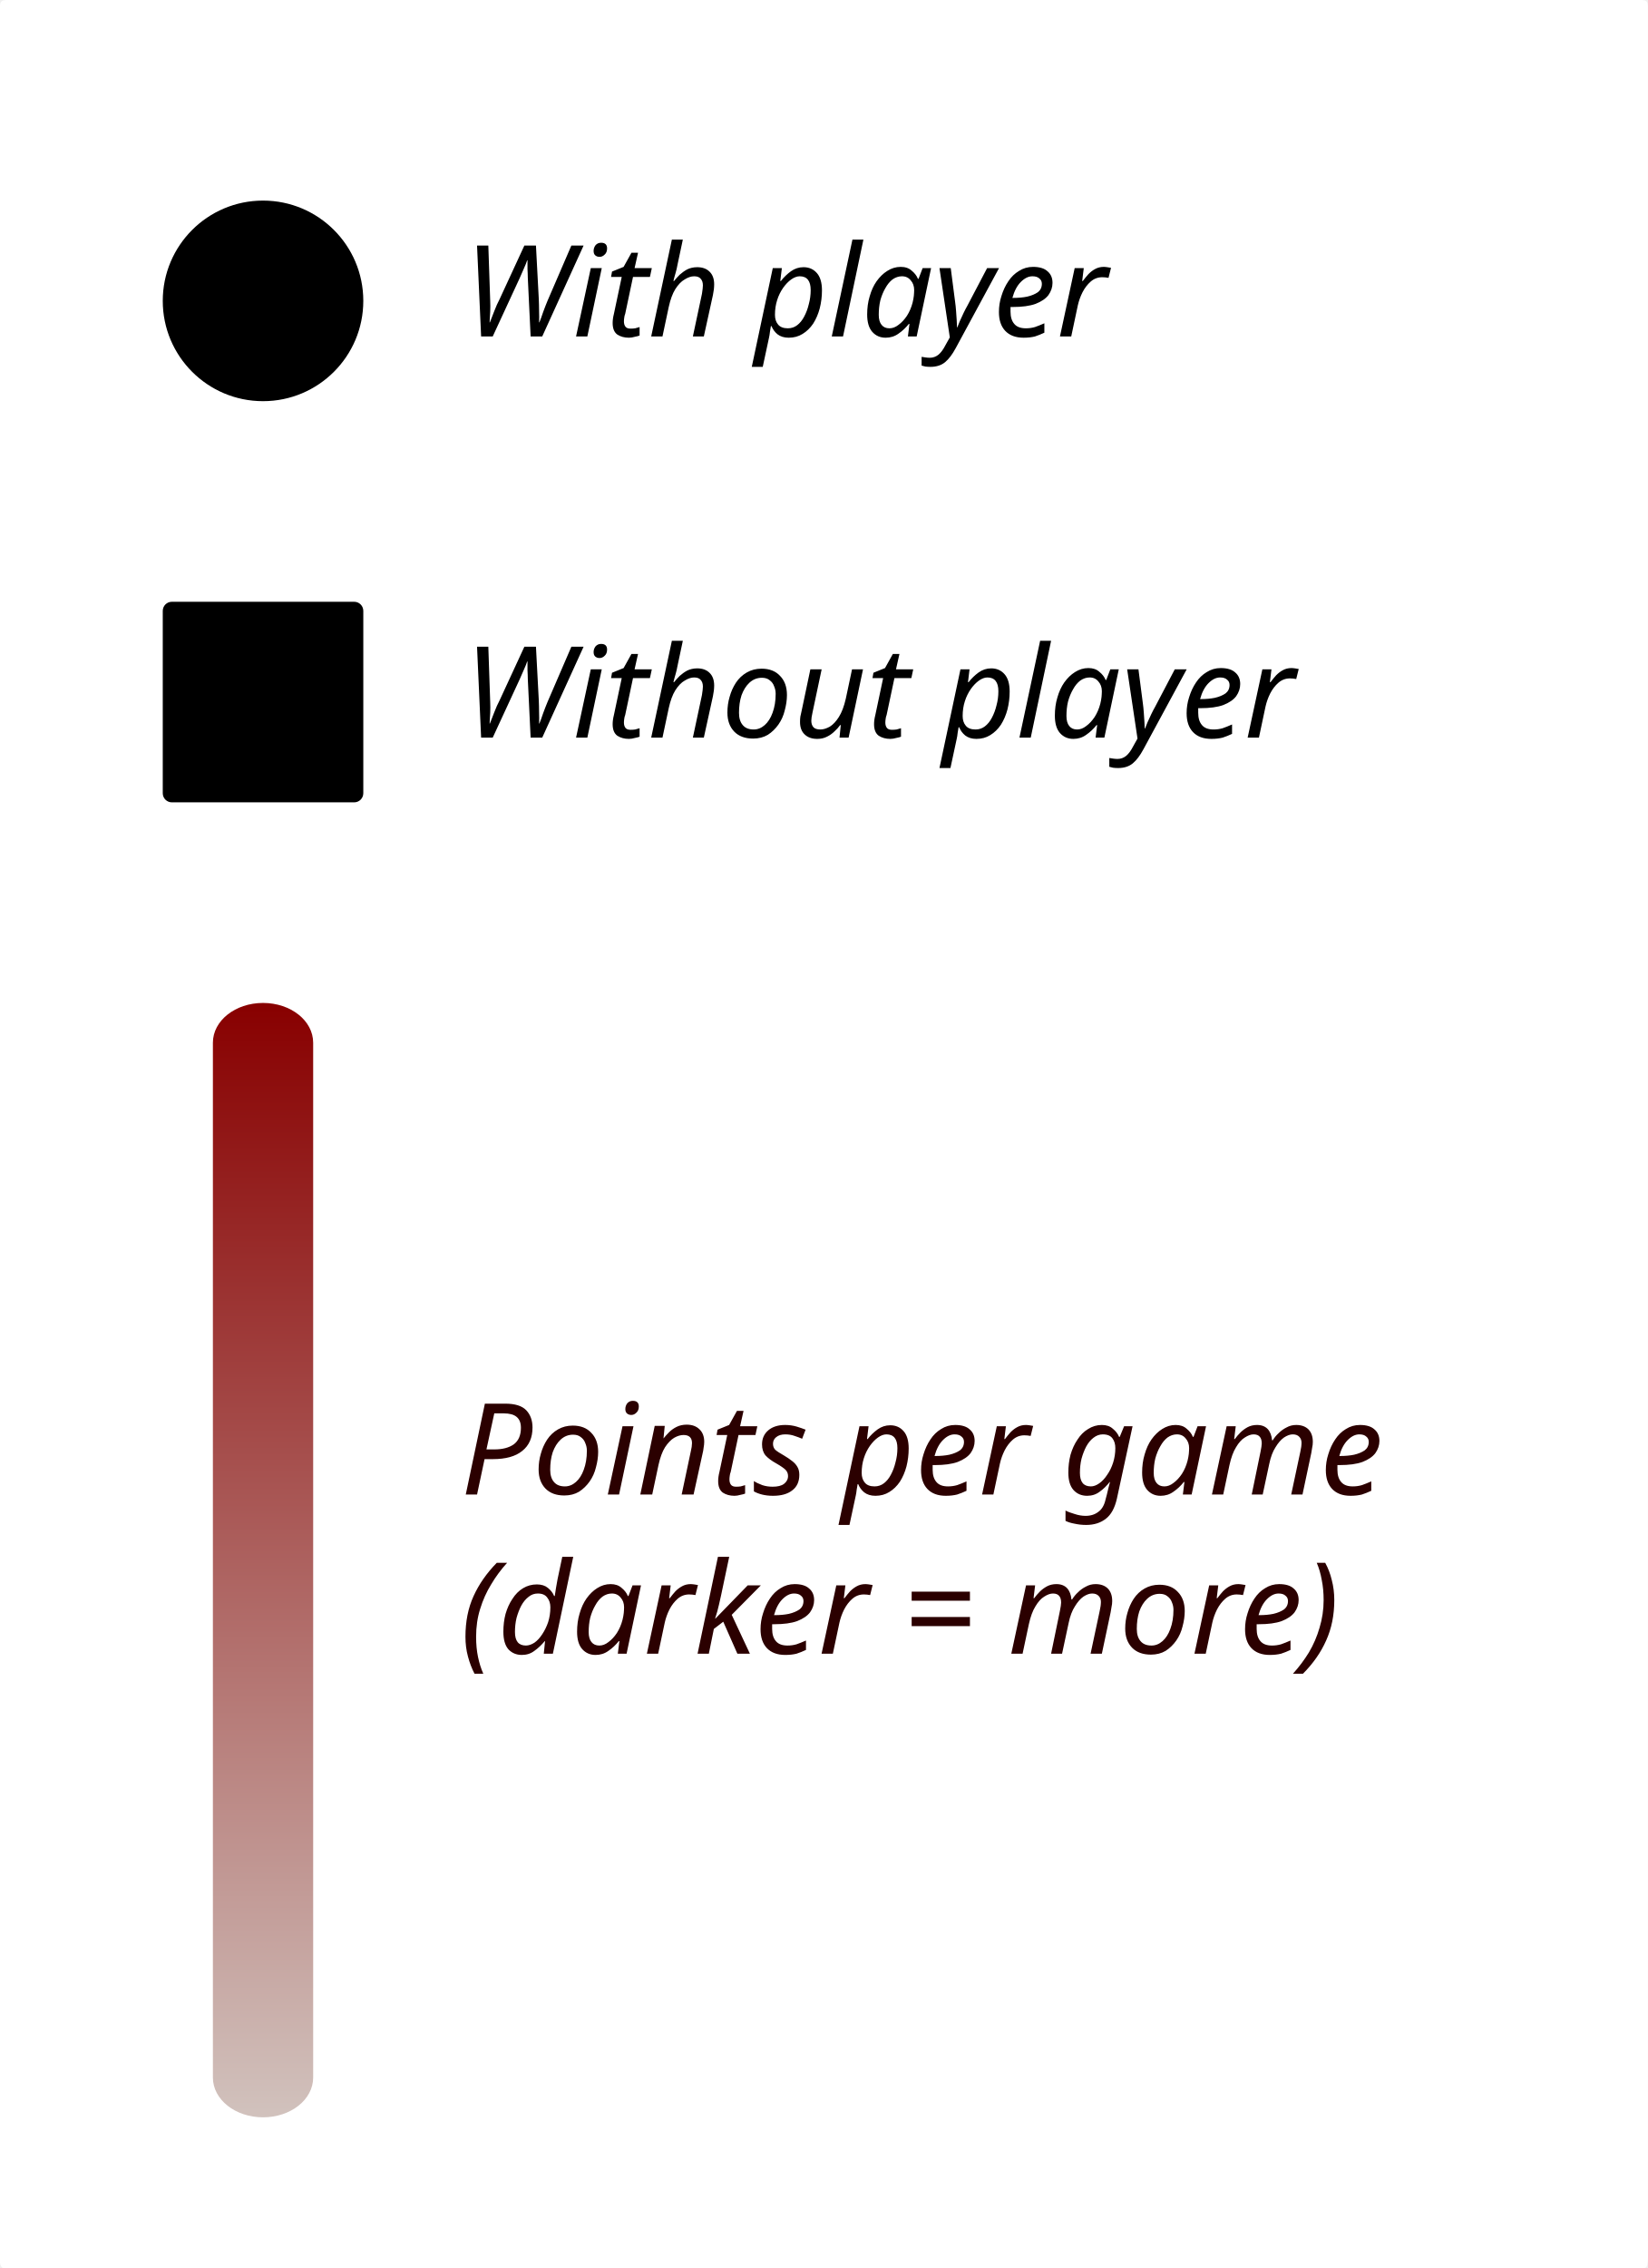
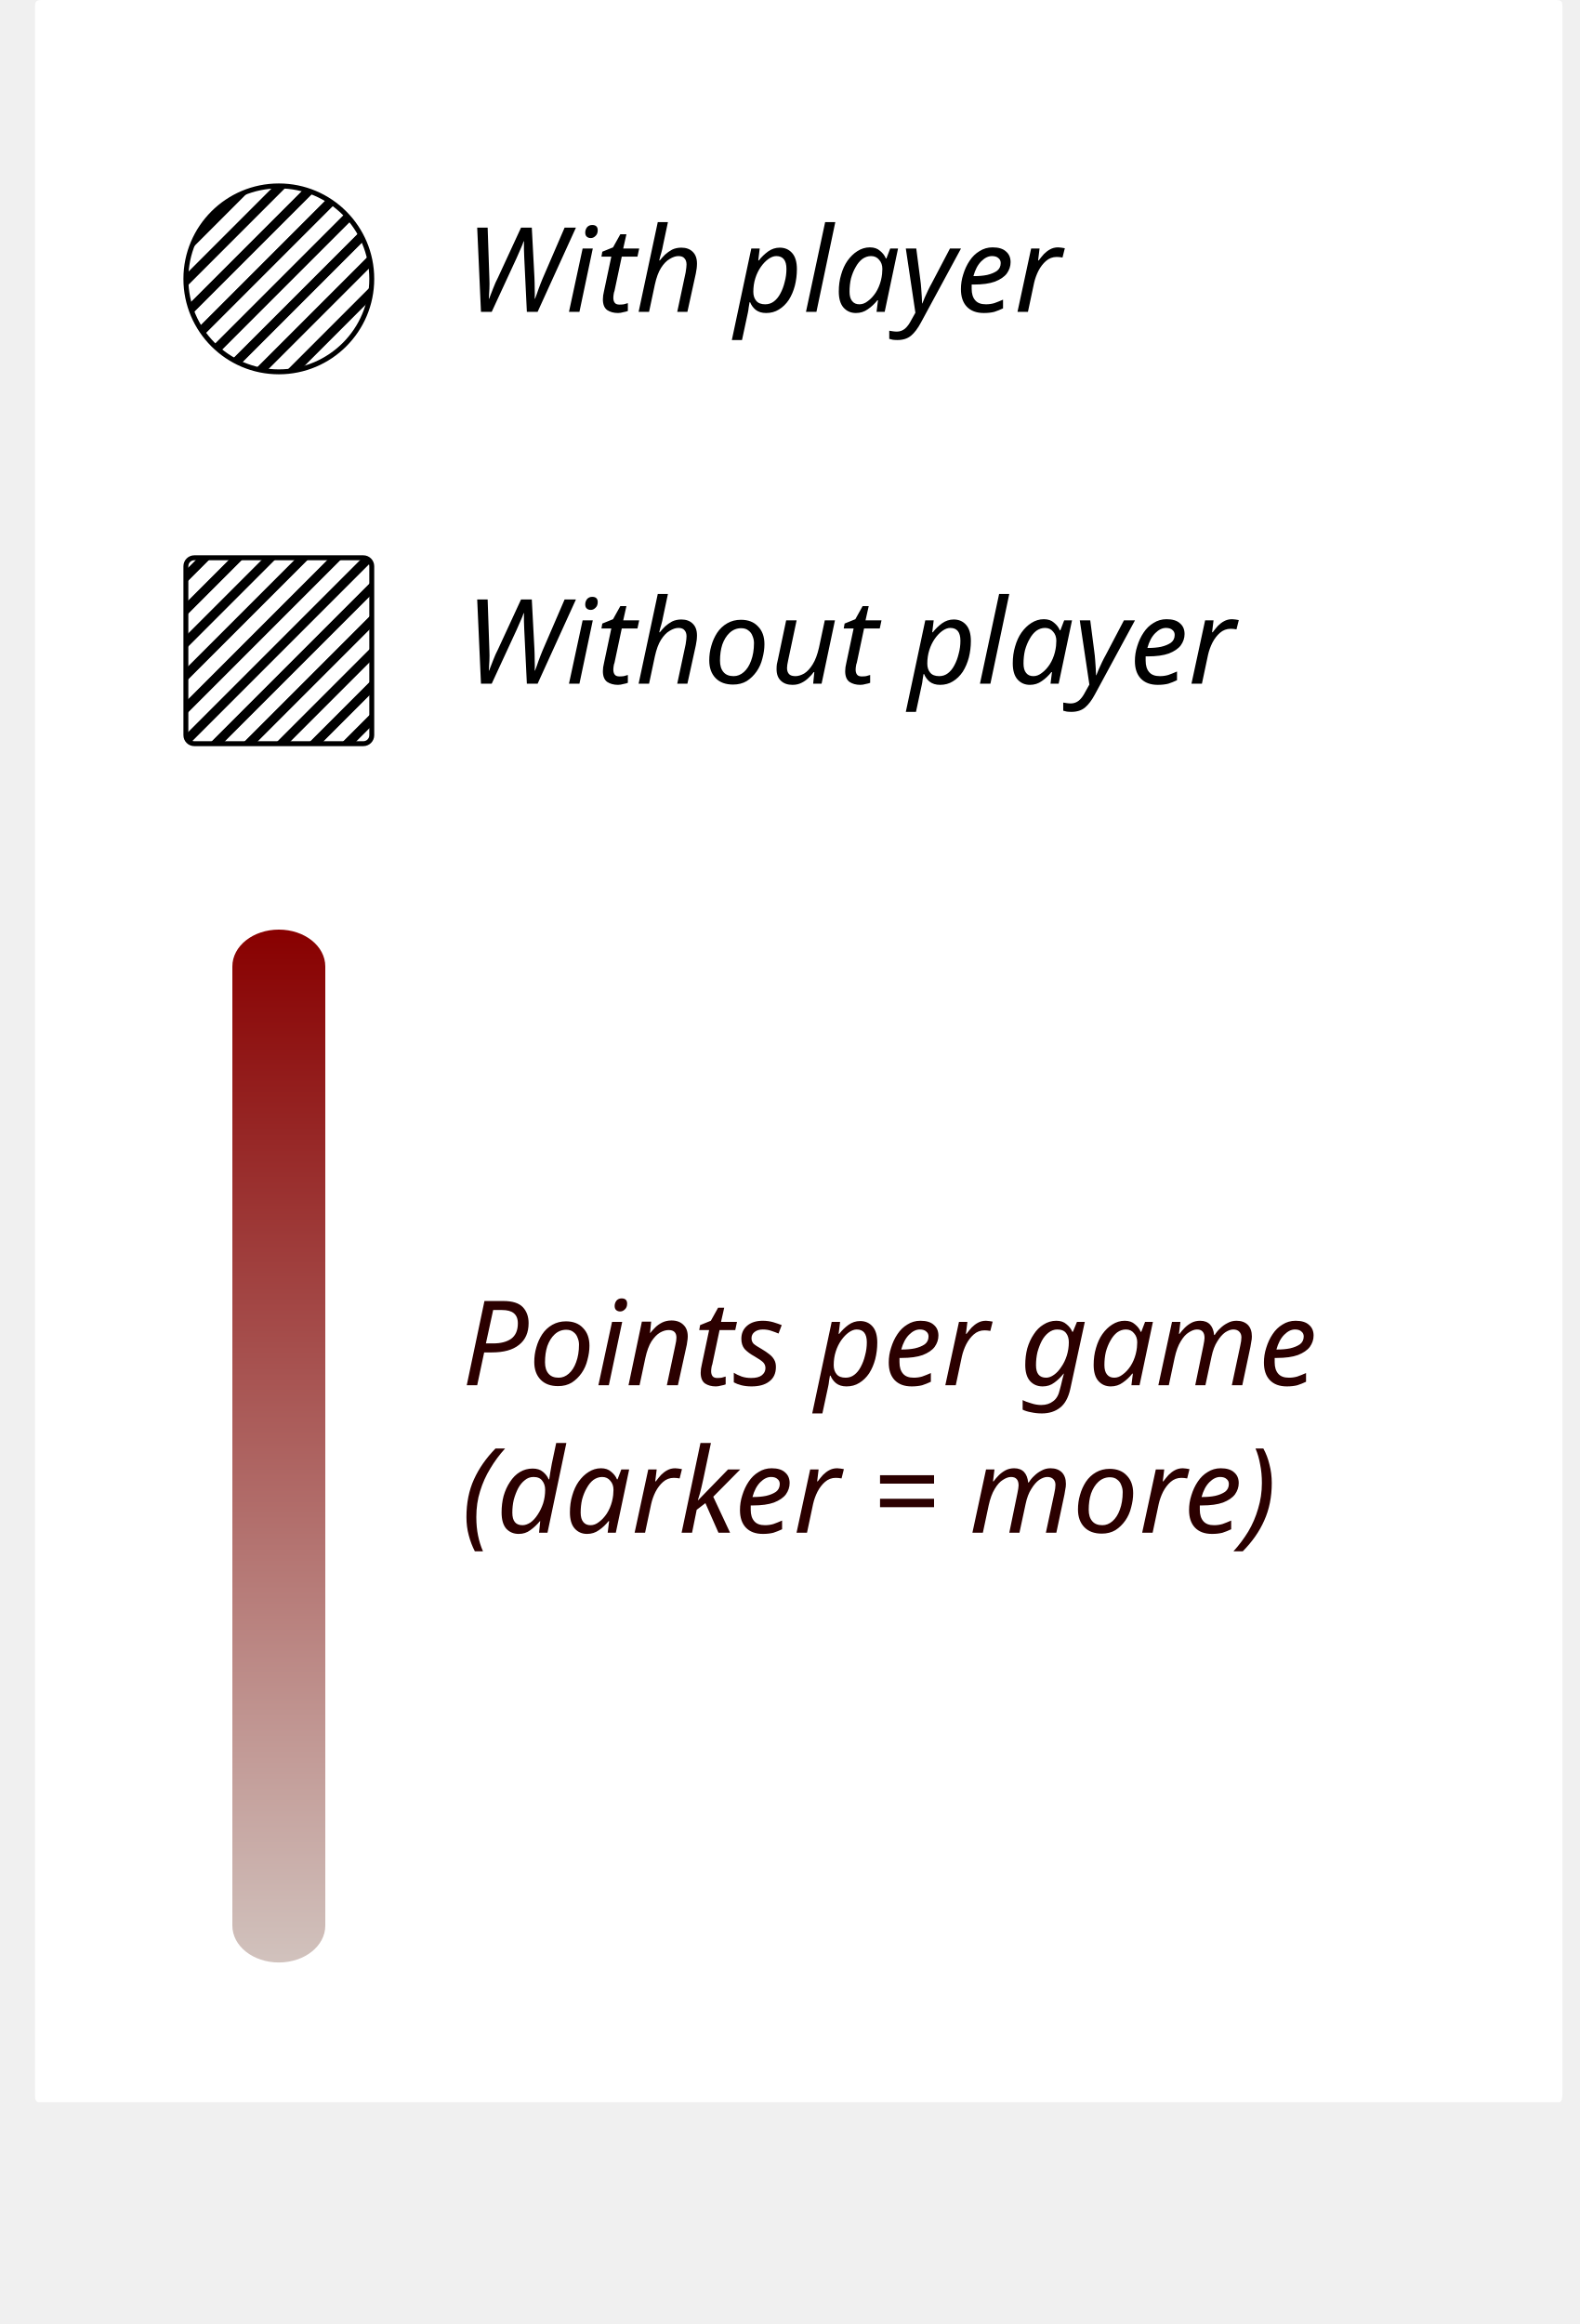
- <svg xmlns="http://www.w3.org/2000/svg" xmlns:xlink="http://www.w3.org/1999/xlink" width="82.174mm" height="113.067mm" viewBox="0 0 82.174 113.067" version="1.1" id="svg1">
+ <svg xmlns="http://www.w3.org/2000/svg" xmlns:xlink="http://www.w3.org/1999/xlink" width="85mm" height="125mm" viewBox="0 0 85 125" version="1.1" id="svg1">
  <defs id="defs1">
+     <pattern xlink:href="#pattern24" preserveAspectRatio="xMidYMid" id="pattern25" patternTransform="matrix(0.3535534,0.3535534,-0.3535534,0.3535534,0,0)" x="0" y="0" />
+     <pattern patternUnits="userSpaceOnUse" width="2.5" height="1" patternTransform="translate(0,0) scale(2,2)" preserveAspectRatio="xMidYMid" id="pattern24" style="fill:#000000">
+       <rect style="stroke:none" x="0" y="-0.5" width="1" height="2" id="rect23" />
+     </pattern>
+     <pattern xlink:href="#Strips1_1.5" preserveAspectRatio="xMidYMid" id="pattern21" patternTransform="matrix(0.3535534,0.3535534,-0.3535534,0.3535534,0,0)" x="0" y="0" />
+     <pattern patternUnits="userSpaceOnUse" width="2.5" height="1" patternTransform="translate(0,0) scale(2,2)" preserveAspectRatio="xMidYMid" id="Strips1_1.5" style="fill:#000000">
+       <rect style="stroke:none" x="0" y="-0.5" width="1" height="2" id="rect140" />
+     </pattern>
    <linearGradient id="linearGradient7">
      <stop style="stop-color:#880000;stop-opacity:1;" offset="0" id="stop7" />
      <stop style="stop-color:#d1c2bd;stop-opacity:1;" offset="1" id="stop8" />
    </linearGradient>
    <linearGradient xlink:href="#linearGradient7" id="linearGradient8" x1="15" y1="50" x2="15" y2="120" gradientUnits="userSpaceOnUse" gradientTransform="matrix(1,0,0,0.7936461,0,10.31769)" />
  </defs>
-   <g id="layer1" transform="translate(-1.884101)">
+   <g id="layer1">
    <path style="fill:#ffffff;stroke-width:0.134" id="rect3" width="210" height="171.83" x="0" y="0" ry="0.455" d="M 2.24,0 H 83.702 c 0.098,0 0.277,0.004 0.328,0.137 0.03,0.079 0.028,0.296 0.028,0.462 V 112.468 c 0,0.165 -0.002,0.466 -0.082,0.552 -0.028,0.03 -0.061,0.047 -0.096,0.047 H 2.062 c -0.099,-2e-5 -0.178,-0.134 -0.178,-0.3 V 0.3 c 0,-0.06 0.01,-0.115 0.028,-0.162 C 1.963,0.004 2.142,0 2.24,0 Z" />
-     <rect style="fill:#000000;stroke-width:0.265" id="rect4" width="10" height="10" x="10" y="30" ry="0.455" />
+     <rect style="fill:url(#pattern25);stroke-width:0.265;stroke:#000000;stroke-opacity:1;fill-opacity:1" id="rect4" width="10" height="10" x="10" y="30" ry="0.455" />
    <text xml:space="preserve" style="font-size:6.35px;fill:#000000;stroke-width:0.265" x="25" y="16.774" id="text4">
      <tspan style="font-style:italic;font-variant:normal;font-weight:normal;font-stretch:normal;font-size:6.35px;font-family:sans-serif;-inkscape-font-specification:'sans-serif Italic';stroke-width:0.265" x="25" y="16.774" id="tspan5">With player</tspan>
    </text>
-     <ellipse style="fill:#000000;stroke-width:0.265" id="path6" cx="15" cy="15" rx="5" ry="5" />
+     <ellipse style="fill:url(#pattern21);stroke-width:0.265;fill-opacity:1;stroke:#000000;stroke-opacity:1" id="path6" cx="15" cy="15" rx="5" ry="5" />
    <text xml:space="preserve" style="font-size:6.35px;fill:#000000;stroke-width:0.265" x="25" y="36.774" id="text4-5">
      <tspan style="font-style:italic;font-variant:normal;font-weight:normal;font-stretch:normal;font-size:6.35px;font-family:sans-serif;-inkscape-font-specification:'sans-serif Italic';stroke-width:0.265" x="25" y="36.774" id="tspan5-8">Without player</tspan>
    </text>
    <path style="fill:url(#linearGradient8);stroke-width:0.203" id="rect6" width="5" height="70" x="12.5" y="50" d="m 15,50 c 1.385,0 2.5,0.885 2.5,1.984 v 51.587 c 0,1.099 -1.115,1.984 -2.5,1.984 -1.385,0 -2.5,-0.885 -2.5,-1.984 V 51.984 C 12.5,50.885 13.615,50 15,50 Z" ry="2.5" />
    <text xml:space="preserve" style="font-size:6.35px;fill:#2b0000;fill-opacity:1;stroke-width:0.265" x="24.843" y="74.505" id="text8">
      <tspan id="tspan1" x="24.843" y="74.505">
        <tspan id="tspan8" style="font-style:italic;font-variant:normal;font-weight:normal;font-stretch:normal;font-family:sans-serif;-inkscape-font-specification:'sans-serif Italic';fill:#2b0000;stroke-width:0.265" x="24.843" y="74.505">Points per game</tspan>
      </tspan>
      <tspan id="tspan2" x="24.843" y="82.442" />
      <tspan x="24.843" y="74.505" id="tspan4">
        <tspan style="font-style:italic;font-variant:normal;font-weight:normal;font-stretch:normal;font-family:sans-serif;-inkscape-font-specification:'sans-serif Italic';fill:#2b0000;stroke-width:0.265" x="24.843" y="74.505" id="tspan6">                       </tspan>
      </tspan>
      <tspan x="24.843" y="82.442" id="tspan7" style="font-style:italic;font-variant:normal;font-weight:normal;font-stretch:normal;font-family:sans-serif;-inkscape-font-specification:'sans-serif Italic'">(darker = more)</tspan>
    </text>
  </g>
</svg>
